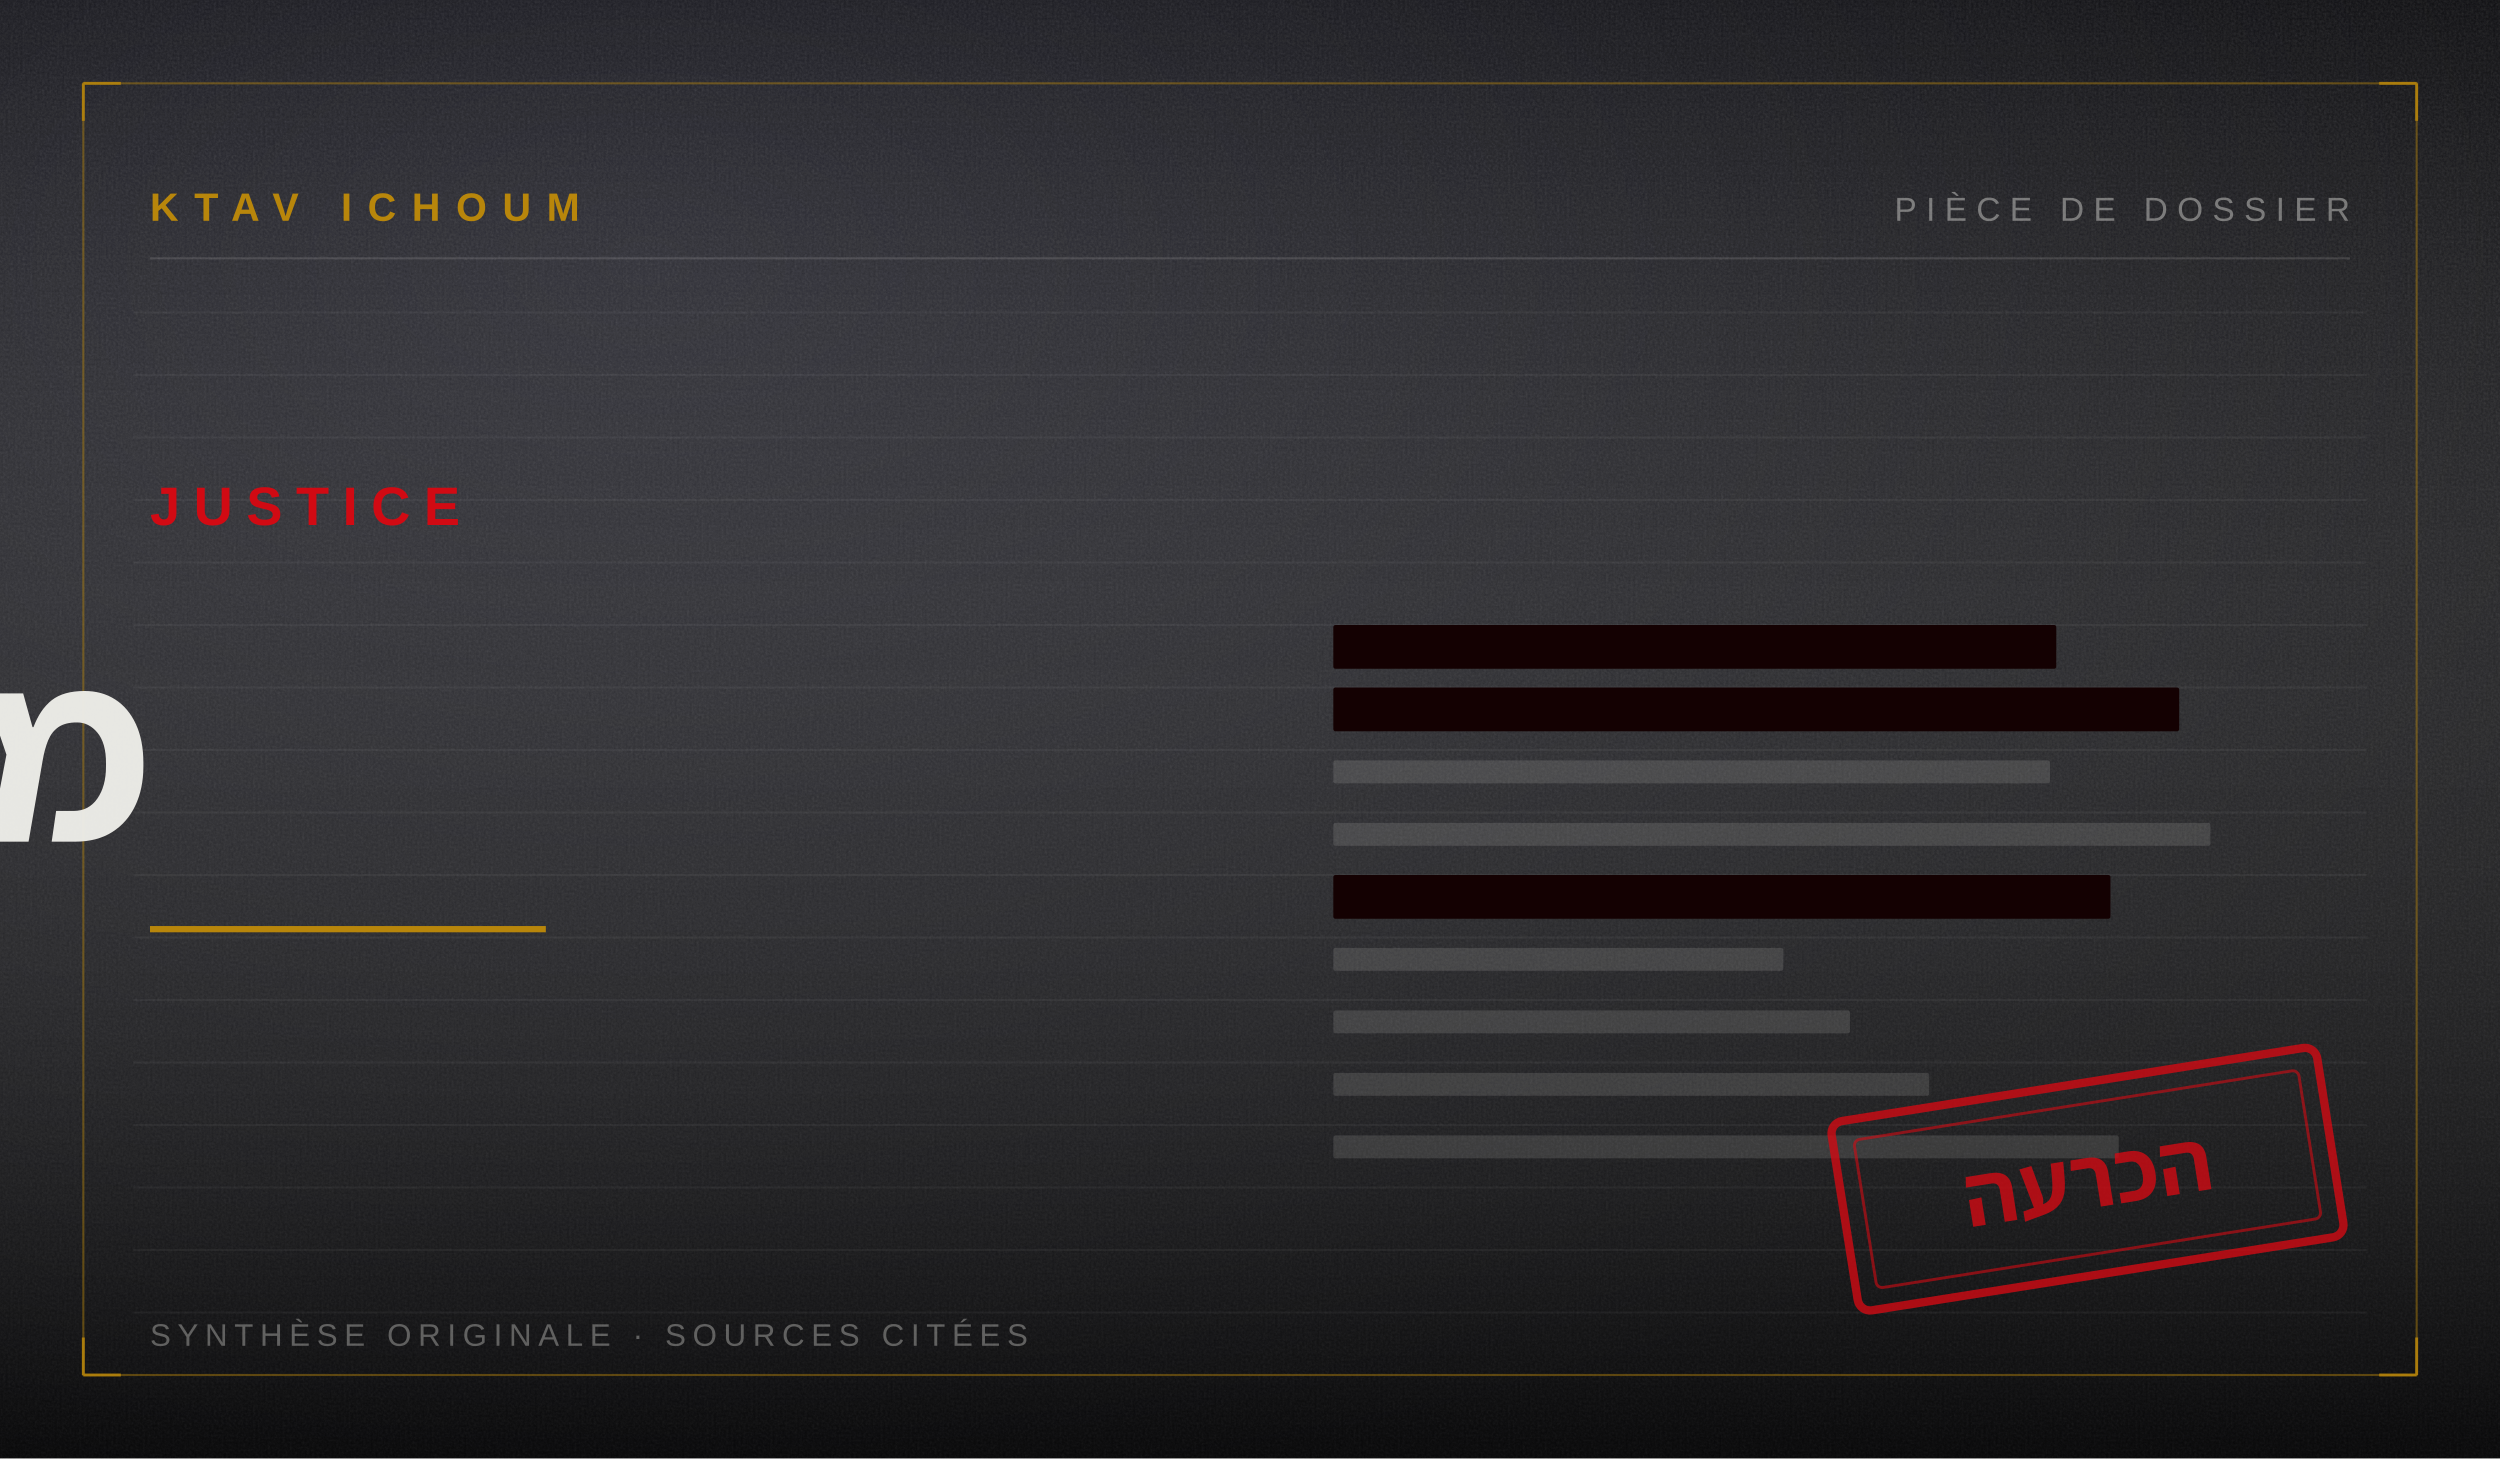
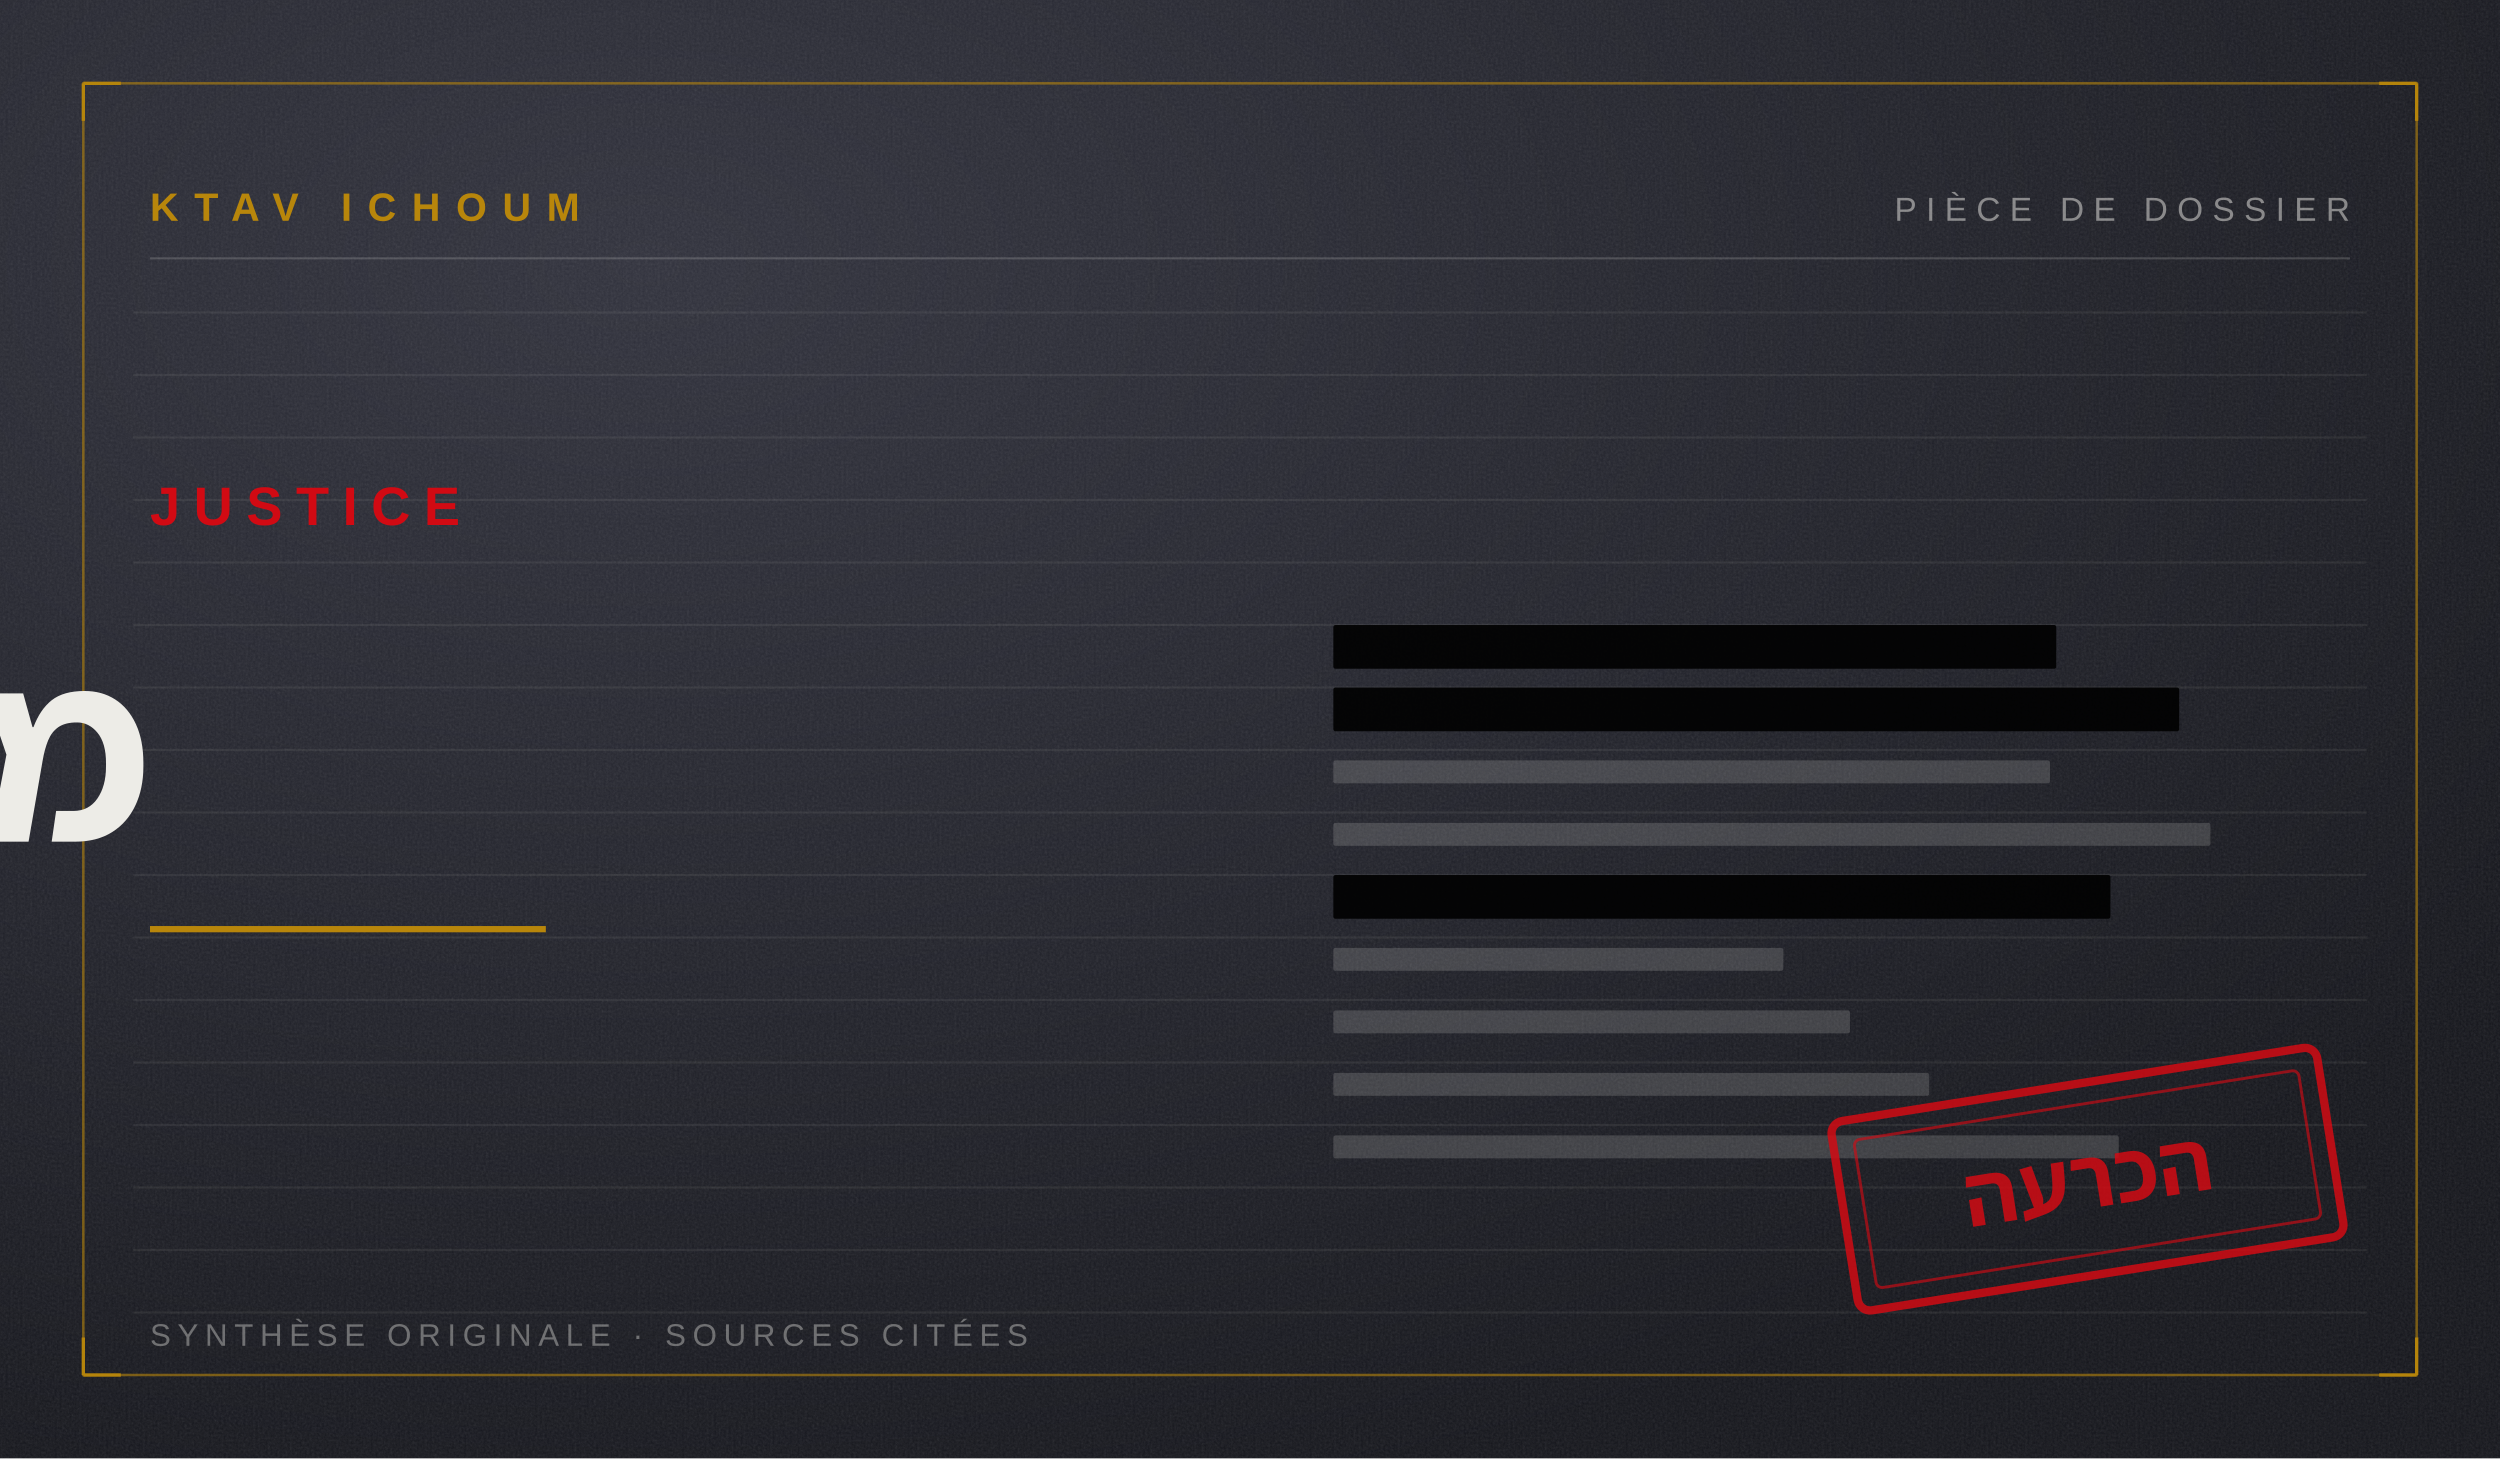
<svg xmlns="http://www.w3.org/2000/svg" viewBox="0 0 1200 700" width="1200" height="700" role="img" aria-label="JUSTICE — Ktav Ichoum">
  <defs>
-     <radialGradient id="lum" cx="26%" cy="18%" r="86%">
-       <stop offset="0" stop-color="#22222a" />
-       <stop offset="1" stop-color="#0B0B0D" />
+     <radialGradient id="lum" cx="26%" cy="18%" r="88%">
+       <stop offset="0" stop-color="#31323d" />
+       <stop offset="1" stop-color="#15161c" />
    </radialGradient>
    <filter id="grain">
      <feTurbulence type="fractalNoise" baseFrequency="0.85" numOctaves="3" seed="23" />
      <feColorMatrix type="saturate" values="0" />
    </filter>
-     <linearGradient id="fade" x1="0" y1="0" x2="0" y2="1">
-       <stop offset="0" stop-color="#fff" stop-opacity="0" />
-       <stop offset="1" stop-color="#000" stop-opacity=".45" />
-     </linearGradient>
  </defs>
  <rect width="1200" height="700" fill="url(#lum)" />
-   <g opacity=".14">
+   <g opacity=".12">
    <path d="M0 0h1200v700H0z" filter="url(#grain)" />
  </g>
-   <rect width="1200" height="700" fill="url(#fade)" />
-   <g opacity=".05" stroke="#EDECE7" stroke-width="1">
+   <g opacity=".07" stroke="#EDECE7" stroke-width="1">
    <path d="M64 150h1072" />
    <path d="M64 180h1072" />
    <path d="M64 210h1072" />
    <path d="M64 240h1072" />
    <path d="M64 270h1072" />
    <path d="M64 300h1072" />
    <path d="M64 330h1072" />
    <path d="M64 360h1072" />
    <path d="M64 390h1072" />
    <path d="M64 420h1072" />
    <path d="M64 450h1072" />
    <path d="M64 480h1072" />
    <path d="M64 510h1072" />
    <path d="M64 540h1072" />
    <path d="M64 570h1072" />
    <path d="M64 600h1072" />
    <path d="M64 630h1072" />
  </g>
-   <rect x="40" y="40" width="1120" height="620" fill="none" stroke="#b8860b" stroke-width="1" opacity=".45" />
-   <path d="M40 40h18M40 40v18" stroke="#b8860b" stroke-width="1.4" opacity=".85" />
-   <path d="M1160 40h-18M1160 40v18" stroke="#b8860b" stroke-width="1.4" opacity=".85" />
-   <path d="M40 660h18M40 660v-18" stroke="#b8860b" stroke-width="1.4" opacity=".85" />
-   <path d="M1160 660h-18M1160 660v-18" stroke="#b8860b" stroke-width="1.4" opacity=".85" />
+   <rect x="40" y="40" width="1120" height="620" fill="none" stroke="#b8860b" stroke-width="1.2" opacity=".6" />
+   <path d="M40 40h18M40 40v18" stroke="#b8860b" stroke-width="1.6" opacity=".95" />
+   <path d="M1160 40h-18M1160 40v18" stroke="#b8860b" stroke-width="1.6" opacity=".95" />
+   <path d="M40 660h18M40 660v-18" stroke="#b8860b" stroke-width="1.6" opacity=".95" />
+   <path d="M1160 660h-18M1160 660v-18" stroke="#b8860b" stroke-width="1.6" opacity=".95" />
  <text x="72" y="106" fill="#b8860b" font-family="Oswald,'Archivo Narrow','Arial Narrow',Arial,'Segoe UI',sans-serif" font-size="19" font-weight="600" letter-spacing="7.5">KTAV ICHOUM</text>
-   <text x="1128" y="106" text-anchor="end" fill="#EDECE7" opacity=".42" font-family="Oswald,'Archivo Narrow','Arial Narrow',Arial,'Segoe UI',sans-serif" font-size="16" letter-spacing="4.5">PIÈCE DE DOSSIER</text>
-   <path d="M72 124h1056" stroke="#EDECE7" stroke-width="1" opacity=".14" />
+   <text x="1128" y="106" text-anchor="end" fill="#EDECE7" opacity=".5" font-family="Oswald,'Archivo Narrow','Arial Narrow',Arial,'Segoe UI',sans-serif" font-size="16" letter-spacing="4.5">PIÈCE DE DOSSIER</text>
+   <path d="M72 124h1056" stroke="#EDECE7" stroke-width="1" opacity=".18" />
  <text x="72" y="252" fill="#d10a13" font-family="Oswald,'Archivo Narrow','Arial Narrow',Arial,'Segoe UI',sans-serif" font-size="26" font-weight="700" letter-spacing="6.5">JUSTICE</text>
-   <text x="72" y="404" fill="#EDECE7" font-family="'Segoe UI','Arial Hebrew','Noto Sans Hebrew',David,Arial,sans-serif" font-size="118" font-weight="700" opacity=".97" direction="rtl">משפט</text>
+   <text x="72" y="404" fill="#EDECE7" font-family="'Segoe UI','Arial Hebrew','Noto Sans Hebrew',David,Arial,sans-serif" font-size="118" font-weight="700" direction="rtl">משפט</text>
  <path d="M72 446h190" stroke="#b8860b" stroke-width="3" />
-   <rect x="640" y="300" width="347" height="21" fill="#000" rx="1" />
-   <rect x="640" y="300" width="347" height="21" fill="#d10a13" opacity=".10" rx="1" />
-   <rect x="640" y="330" width="406" height="21" fill="#000" rx="1" />
-   <rect x="640" y="330" width="406" height="21" fill="#d10a13" opacity=".10" rx="1" />
-   <rect x="640" y="365" width="344" height="11" fill="#EDECE7" opacity=".13" rx="1" />
-   <rect x="640" y="395" width="421" height="11" fill="#EDECE7" opacity=".13" rx="1" />
-   <rect x="640" y="420" width="373" height="21" fill="#000" rx="1" />
-   <rect x="640" y="420" width="373" height="21" fill="#d10a13" opacity=".10" rx="1" />
-   <rect x="640" y="455" width="216" height="11" fill="#EDECE7" opacity=".13" rx="1" />
-   <rect x="640" y="485" width="248" height="11" fill="#EDECE7" opacity=".13" rx="1" />
-   <rect x="640" y="515" width="286" height="11" fill="#EDECE7" opacity=".13" rx="1" />
-   <rect x="640" y="545" width="377" height="11" fill="#EDECE7" opacity=".13" rx="1" />
-   <g transform="translate(1002 566) rotate(-9)" opacity=".8">
+   <rect x="640" y="300" width="347" height="21" fill="#000" opacity=".9" rx="1" />
+   <rect x="640" y="330" width="406" height="21" fill="#000" opacity=".9" rx="1" />
+   <rect x="640" y="365" width="344" height="11" fill="#EDECE7" opacity=".17" rx="1" />
+   <rect x="640" y="395" width="421" height="11" fill="#EDECE7" opacity=".17" rx="1" />
+   <rect x="640" y="420" width="373" height="21" fill="#000" opacity=".9" rx="1" />
+   <rect x="640" y="455" width="216" height="11" fill="#EDECE7" opacity=".17" rx="1" />
+   <rect x="640" y="485" width="248" height="11" fill="#EDECE7" opacity=".17" rx="1" />
+   <rect x="640" y="515" width="286" height="11" fill="#EDECE7" opacity=".17" rx="1" />
+   <rect x="640" y="545" width="377" height="11" fill="#EDECE7" opacity=".17" rx="1" />
+   <g transform="translate(1002 566) rotate(-9)" opacity=".85">
    <rect x="-118" y="-46" width="236" height="92" rx="6" fill="none" stroke="#d10a13" stroke-width="4" />
    <rect x="-108" y="-36" width="216" height="72" rx="3" fill="none" stroke="#d10a13" stroke-width="1.4" opacity=".75" />
    <text x="0" y="14" text-anchor="middle" fill="#d10a13" font-family="'Segoe UI','Arial Hebrew','Noto Sans Hebrew',David,Arial,sans-serif" font-size="40" font-weight="700" direction="rtl">הכרעה</text>
  </g>
-   <text x="72" y="646" fill="#EDECE7" opacity=".34" font-family="Oswald,'Archivo Narrow','Arial Narrow',Arial,'Segoe UI',sans-serif" font-size="15" letter-spacing="3.2">SYNTHÈSE ORIGINALE · SOURCES CITÉES</text>
+   <text x="72" y="646" fill="#EDECE7" opacity=".38" font-family="Oswald,'Archivo Narrow','Arial Narrow',Arial,'Segoe UI',sans-serif" font-size="15" letter-spacing="3.2">SYNTHÈSE ORIGINALE · SOURCES CITÉES</text>
</svg>
